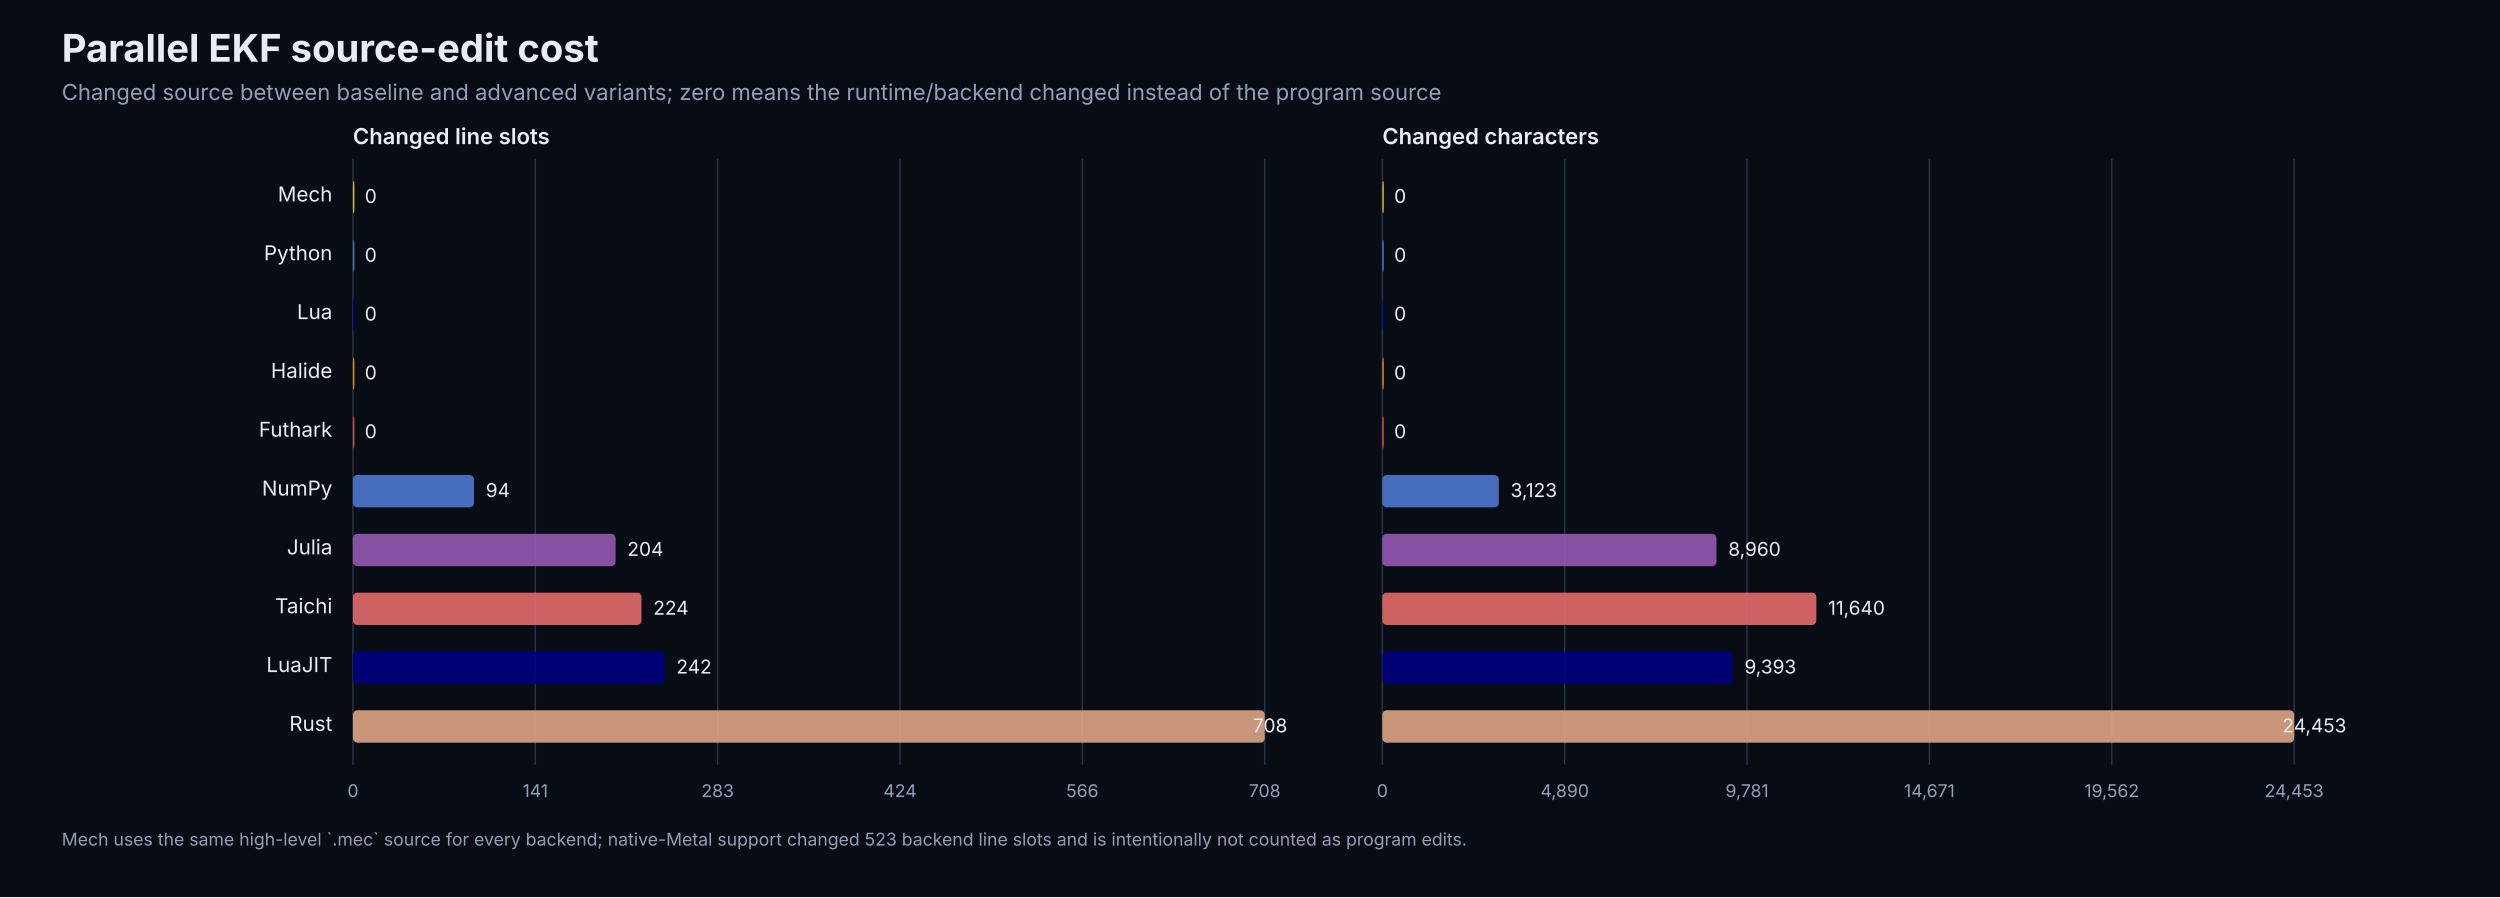
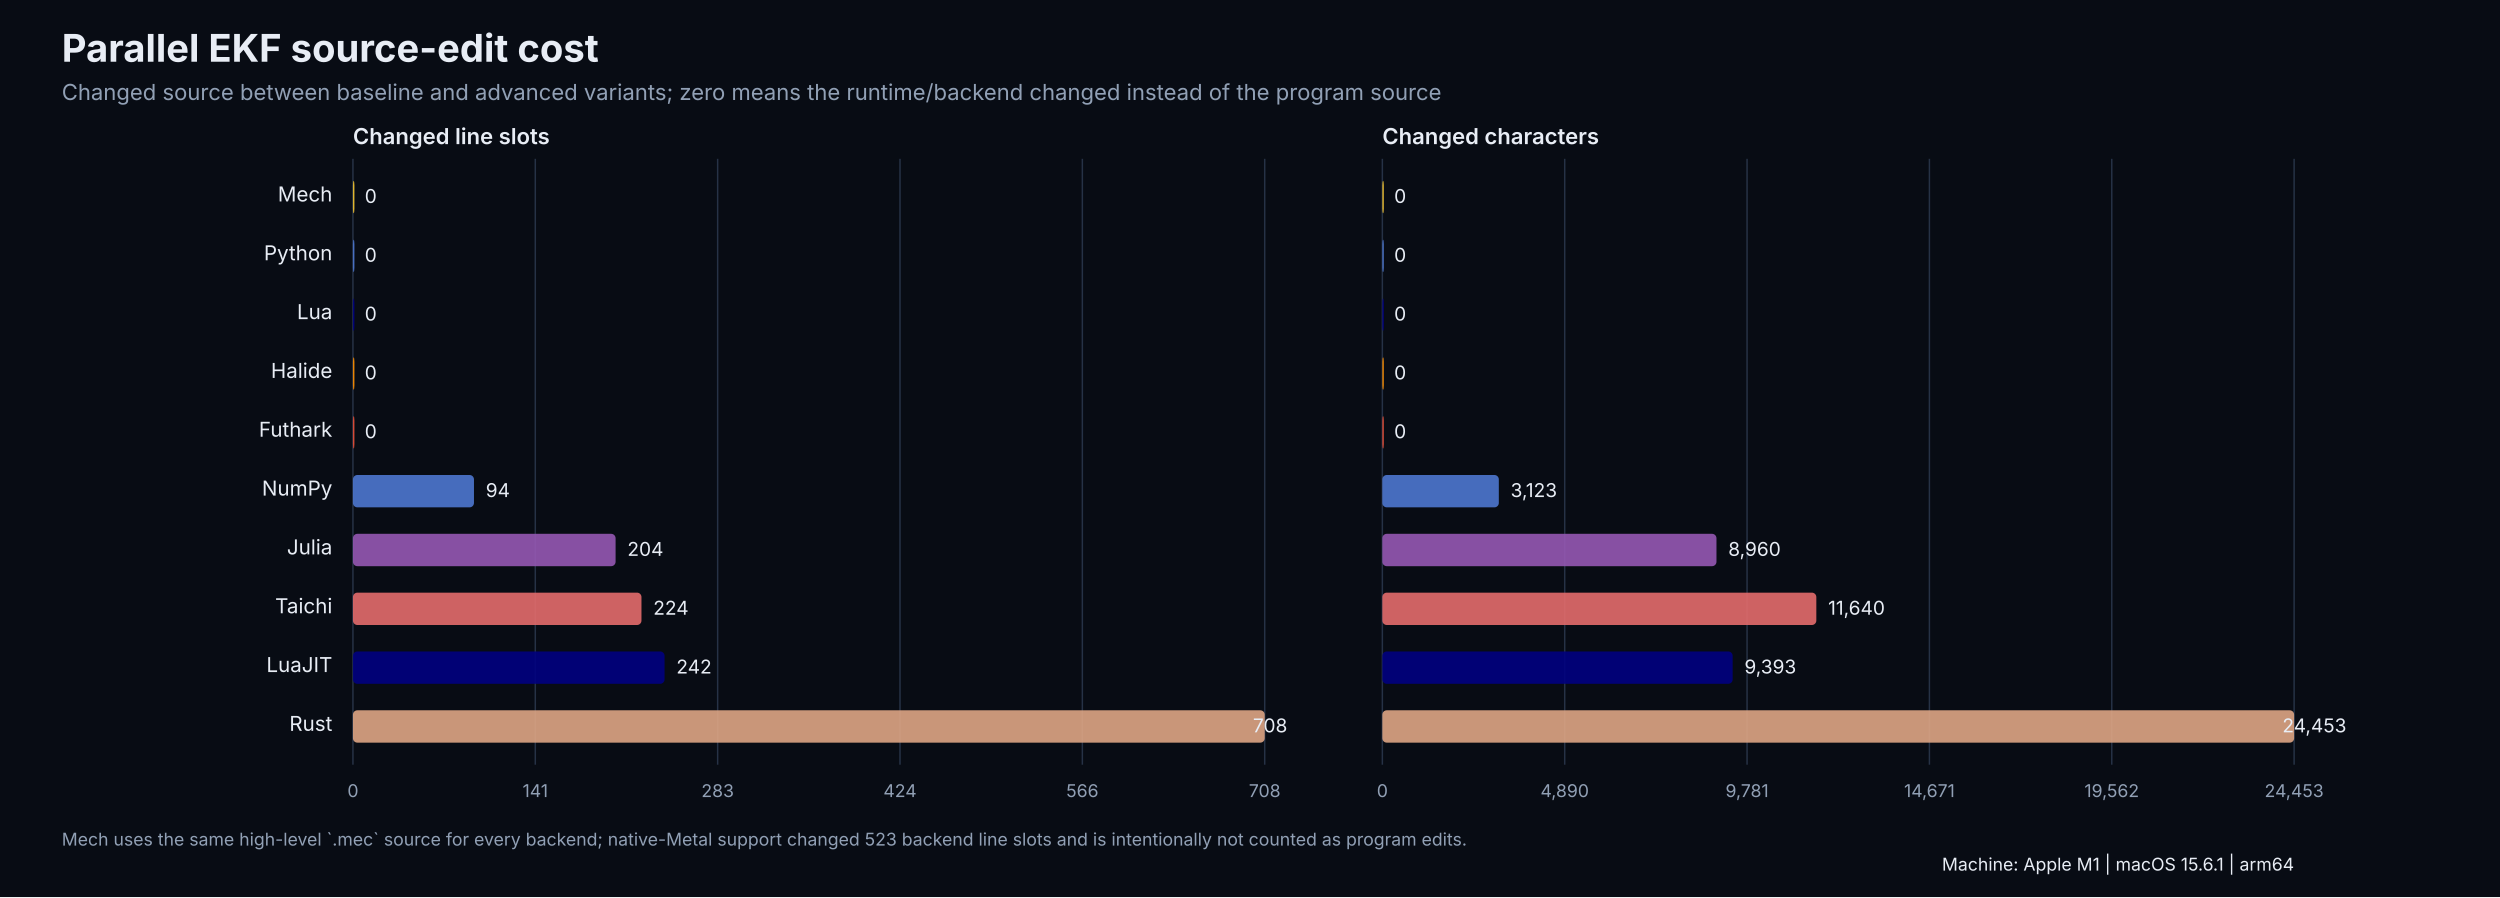
<svg xmlns="http://www.w3.org/2000/svg" width="1700" height="610" viewBox="0 0 1700 610">
  <rect width="100%" height="100%" fill="#080c14" />
  <style>text{font-family:-apple-system,BlinkMacSystemFont,"Segoe UI",sans-serif;fill:#e8edf5}.muted{fill:#91a0b5}.grid{stroke:#263246;stroke-width:1}.label{font-size:14px}.value{font-size:13px;font-variant-numeric:tabular-nums}</style>
  <text x="42" y="42" font-size="26" font-weight="700">Parallel EKF source-edit cost</text>
  <text x="42" y="68" class="muted" font-size="15">Changed source between baseline and advanced variants; zero means the runtime/backend changed instead of the program source</text>
  <text x="240" y="98" font-size="15" font-weight="600">Changed line slots</text>
  <text x="940.0" y="98" font-size="15" font-weight="600">Changed characters</text>
  <line x1="240.0" y1="108" x2="240.0" y2="520" class="grid" />
  <line x1="940.0" y1="108" x2="940.0" y2="520" class="grid" />
  <text x="240.0" y="542" text-anchor="middle" class="muted" font-size="12">0</text>
  <text x="940.0" y="542" text-anchor="middle" class="muted" font-size="12">0</text>
  <line x1="364.0" y1="108" x2="364.0" y2="520" class="grid" />
  <line x1="1064.0" y1="108" x2="1064.0" y2="520" class="grid" />
  <text x="364.0" y="542" text-anchor="middle" class="muted" font-size="12">141</text>
  <text x="1064.0" y="542" text-anchor="middle" class="muted" font-size="12">4,890</text>
  <line x1="488.0" y1="108" x2="488.0" y2="520" class="grid" />
  <line x1="1188.0" y1="108" x2="1188.0" y2="520" class="grid" />
  <text x="488.0" y="542" text-anchor="middle" class="muted" font-size="12">283</text>
  <text x="1188.0" y="542" text-anchor="middle" class="muted" font-size="12">9,781</text>
  <line x1="612.0" y1="108" x2="612.0" y2="520" class="grid" />
  <line x1="1312.0" y1="108" x2="1312.0" y2="520" class="grid" />
  <text x="612.0" y="542" text-anchor="middle" class="muted" font-size="12">424</text>
  <text x="1312.0" y="542" text-anchor="middle" class="muted" font-size="12">14,671</text>
  <line x1="736.0" y1="108" x2="736.0" y2="520" class="grid" />
  <line x1="1436.0" y1="108" x2="1436.0" y2="520" class="grid" />
  <text x="736.0" y="542" text-anchor="middle" class="muted" font-size="12">566</text>
  <text x="1436.0" y="542" text-anchor="middle" class="muted" font-size="12">19,562</text>
  <line x1="860.0" y1="108" x2="860.0" y2="520" class="grid" />
  <line x1="1560.0" y1="108" x2="1560.0" y2="520" class="grid" />
  <text x="860.0" y="542" text-anchor="middle" class="muted" font-size="12">708</text>
  <text x="1560.0" y="542" text-anchor="middle" class="muted" font-size="12">24,453</text>
  <text x="226" y="137" text-anchor="end" class="label">Mech</text>
  <rect x="240" y="123" width="1.0" height="22" rx="3" fill="#f4c430" opacity="0.9" />
  <text x="248.0" y="138" class="value">0</text>
  <rect x="940.0" y="123" width="1.0" height="22" rx="3" fill="#f4c430" opacity="0.9" />
  <text x="948.0" y="138" class="value">0</text>
  <text x="226" y="177" text-anchor="end" class="label">Python</text>
  <rect x="240" y="163" width="1.0" height="22" rx="3" fill="#4d77cf" opacity="0.9" />
  <text x="248.0" y="178" class="value">0</text>
  <rect x="940.0" y="163" width="1.0" height="22" rx="3" fill="#4d77cf" opacity="0.9" />
  <text x="948.0" y="178" class="value">0</text>
  <text x="226" y="217" text-anchor="end" class="label">Lua</text>
  <rect x="240" y="203" width="1.0" height="22" rx="3" fill="#000080" opacity="0.9" />
  <text x="248.0" y="218" class="value">0</text>
  <rect x="940.0" y="203" width="1.0" height="22" rx="3" fill="#000080" opacity="0.9" />
  <text x="948.0" y="218" class="value">0</text>
  <text x="226" y="257" text-anchor="end" class="label">Halide</text>
  <rect x="240" y="243" width="1.0" height="22" rx="3" fill="#ff8f00" opacity="0.9" />
  <text x="248.0" y="258" class="value">0</text>
  <rect x="940.0" y="243" width="1.0" height="22" rx="3" fill="#ff8f00" opacity="0.9" />
  <text x="948.0" y="258" class="value">0</text>
  <text x="226" y="297" text-anchor="end" class="label">Futhark</text>
  <rect x="240" y="283" width="1.0" height="22" rx="3" fill="#e94f37" opacity="0.9" />
  <text x="248.0" y="298" class="value">0</text>
  <rect x="940.0" y="283" width="1.0" height="22" rx="3" fill="#e94f37" opacity="0.9" />
  <text x="948.0" y="298" class="value">0</text>
  <text x="226" y="337" text-anchor="end" class="label">NumPy</text>
  <rect x="240" y="323" width="82.3" height="22" rx="3" fill="#4d77cf" opacity="0.9" />
  <text x="330.3" y="338" class="value">94</text>
  <rect x="940.0" y="323" width="79.2" height="22" rx="3" fill="#4d77cf" opacity="0.9" />
  <text x="1027.2" y="338" class="value">3,123</text>
  <text x="226" y="377" text-anchor="end" class="label">Julia</text>
  <rect x="240" y="363" width="178.6" height="22" rx="3" fill="#9558b2" opacity="0.9" />
  <text x="426.6" y="378" class="value">204</text>
  <rect x="940.0" y="363" width="227.2" height="22" rx="3" fill="#9558b2" opacity="0.9" />
  <text x="1175.2" y="378" class="value">8,960</text>
  <text x="226" y="417" text-anchor="end" class="label">Taichi</text>
  <rect x="240" y="403" width="196.2" height="22" rx="3" fill="#e36b6b" opacity="0.9" />
  <text x="444.2" y="418" class="value">224</text>
  <rect x="940.0" y="403" width="295.1" height="22" rx="3" fill="#e36b6b" opacity="0.9" />
  <text x="1243.1" y="418" class="value">11,640</text>
  <text x="226" y="457" text-anchor="end" class="label">LuaJIT</text>
  <rect x="240" y="443" width="211.9" height="22" rx="3" fill="#000080" opacity="0.9" />
  <text x="459.9" y="458" class="value">242</text>
  <rect x="940.0" y="443" width="238.2" height="22" rx="3" fill="#000080" opacity="0.9" />
  <text x="1186.2" y="458" class="value">9,393</text>
  <text x="226" y="497" text-anchor="end" class="label">Rust</text>
  <rect x="240" y="483" width="620.0" height="22" rx="3" fill="#dea584" opacity="0.9" />
  <text x="852.0" y="498" class="value">708</text>
  <rect x="940.0" y="483" width="620.0" height="22" rx="3" fill="#dea584" opacity="0.9" />
  <text x="1552.0" y="498" class="value">24,453</text>
  <text x="42" y="575" class="muted" font-size="12">Mech uses the same high-level `.mec` source for every backend; native-Metal support changed 523 backend line slots and is intentionally not counted as program edits.</text>
+   <text x="1560" y="592" text-anchor="end" fill="#91a0b5" font-size="12">Machine: Apple M1 | macOS 15.6.1 | arm64</text>
</svg>
